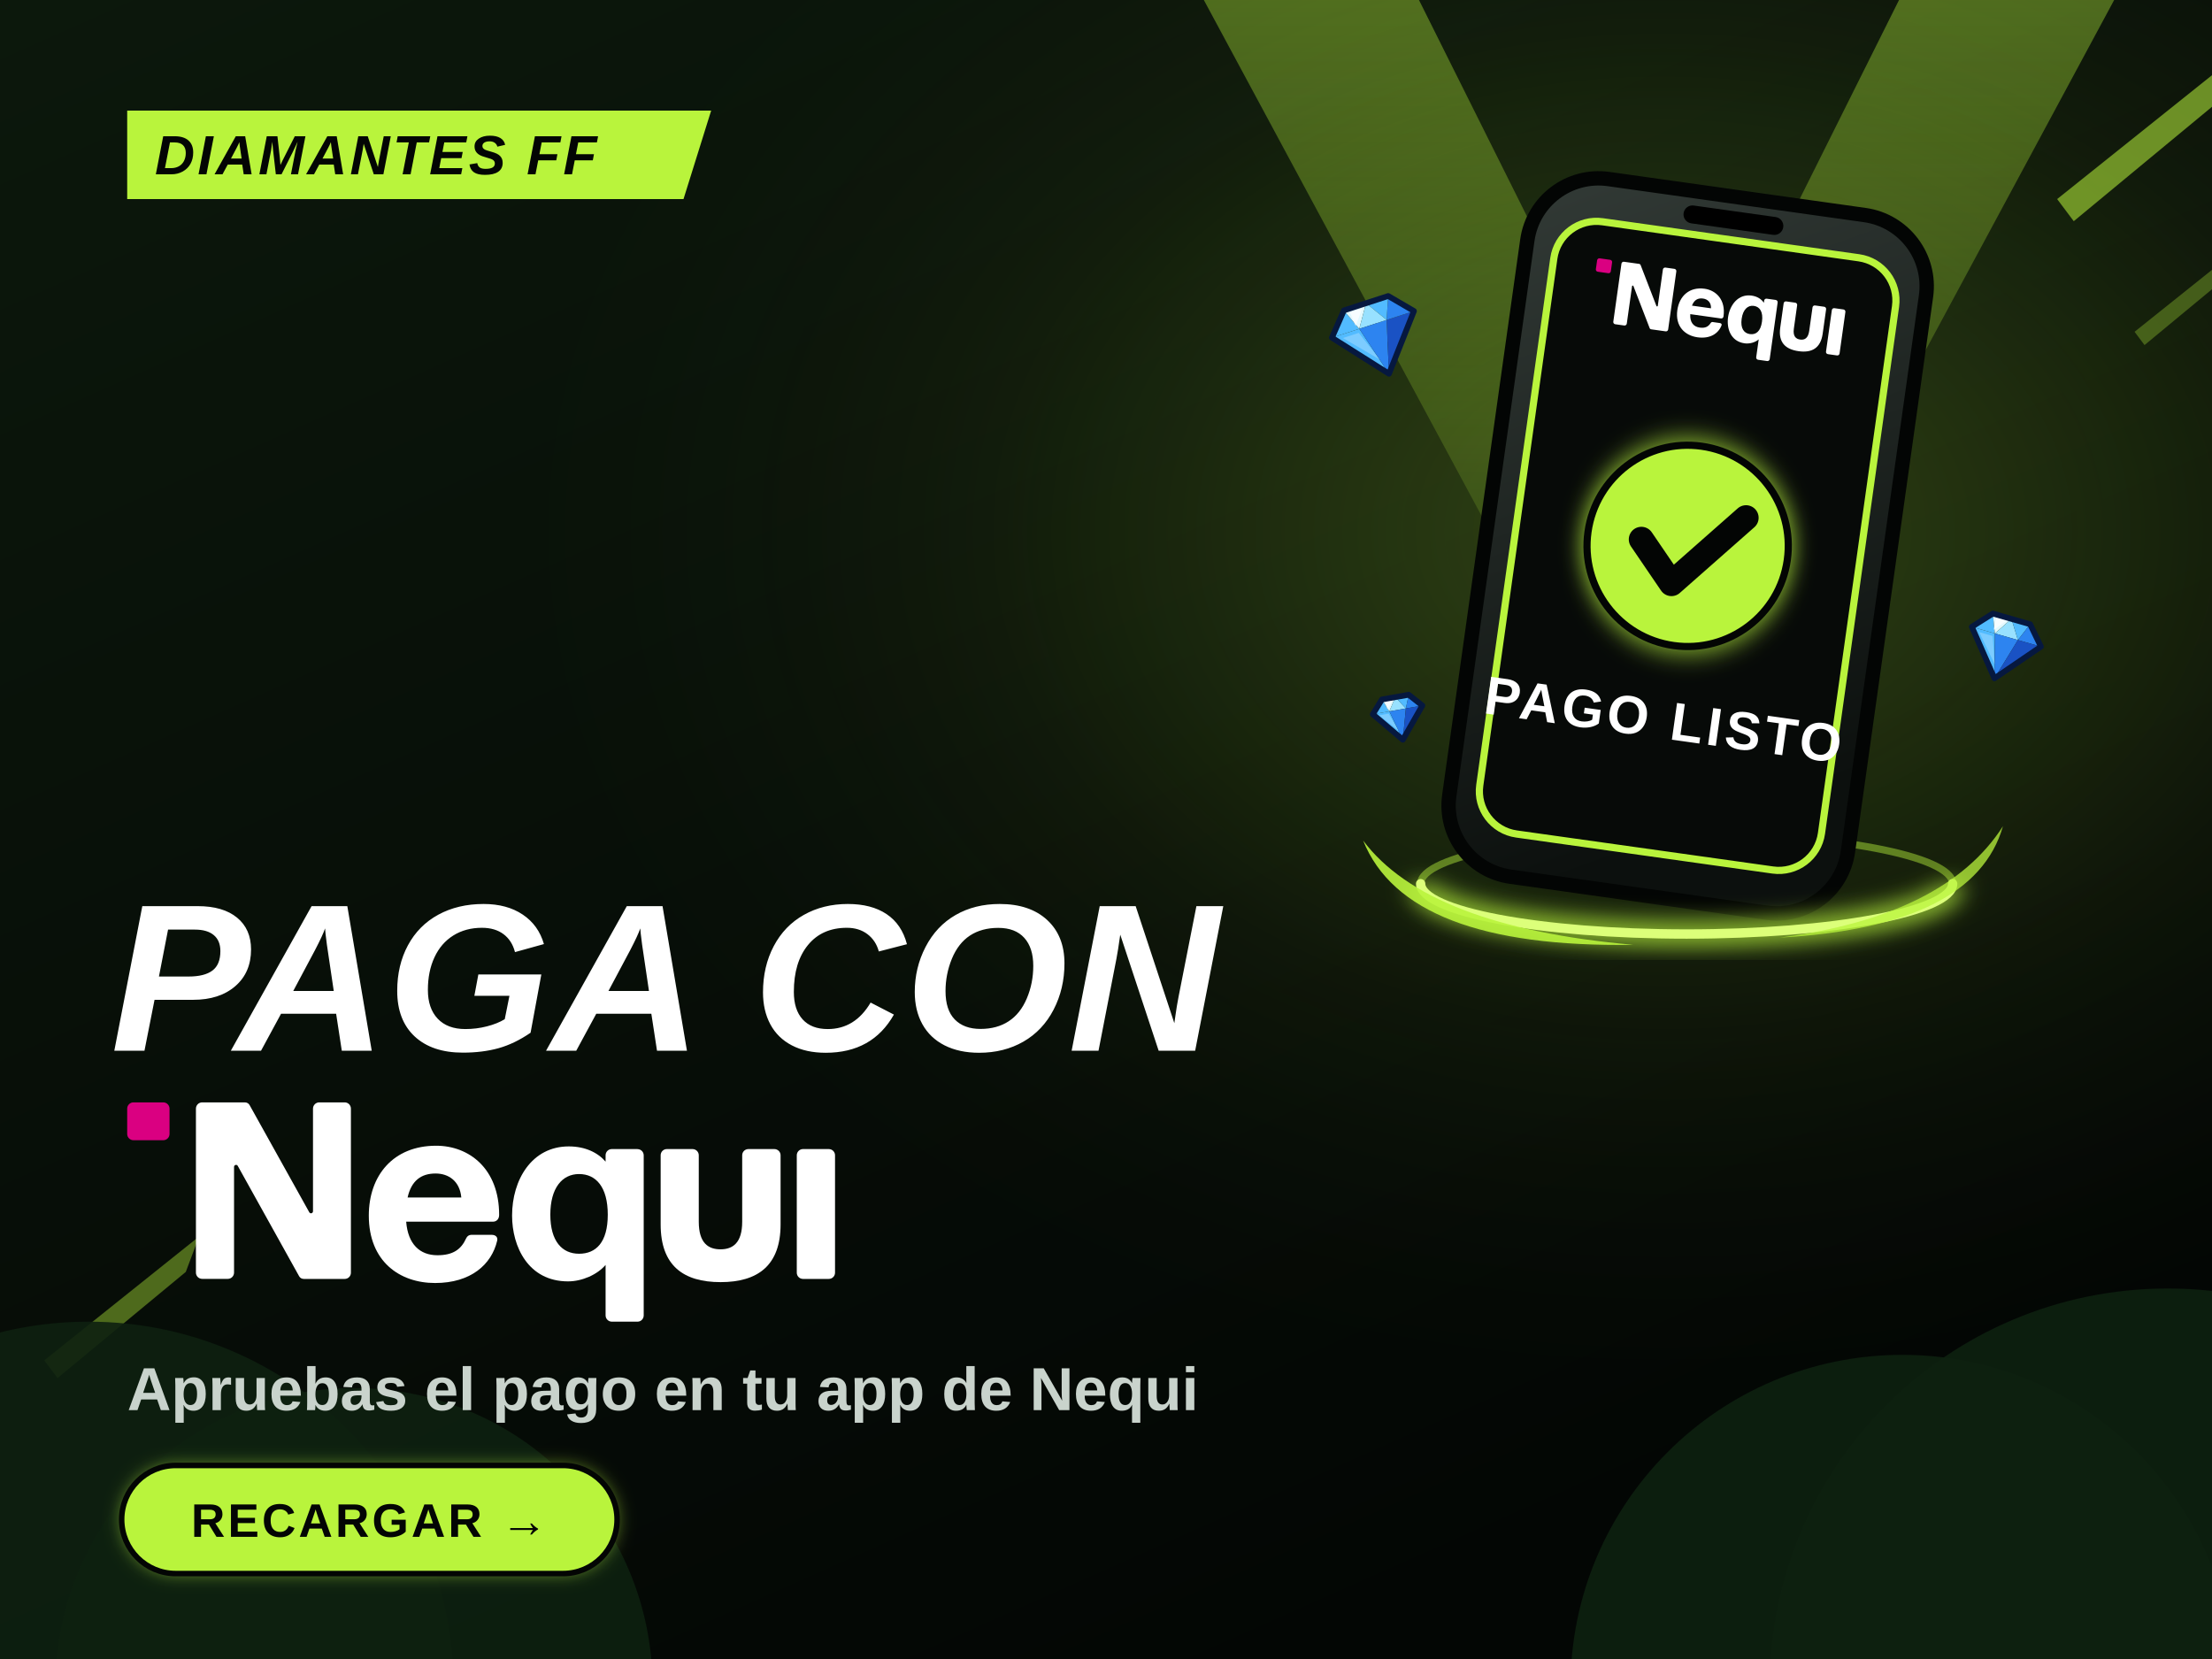
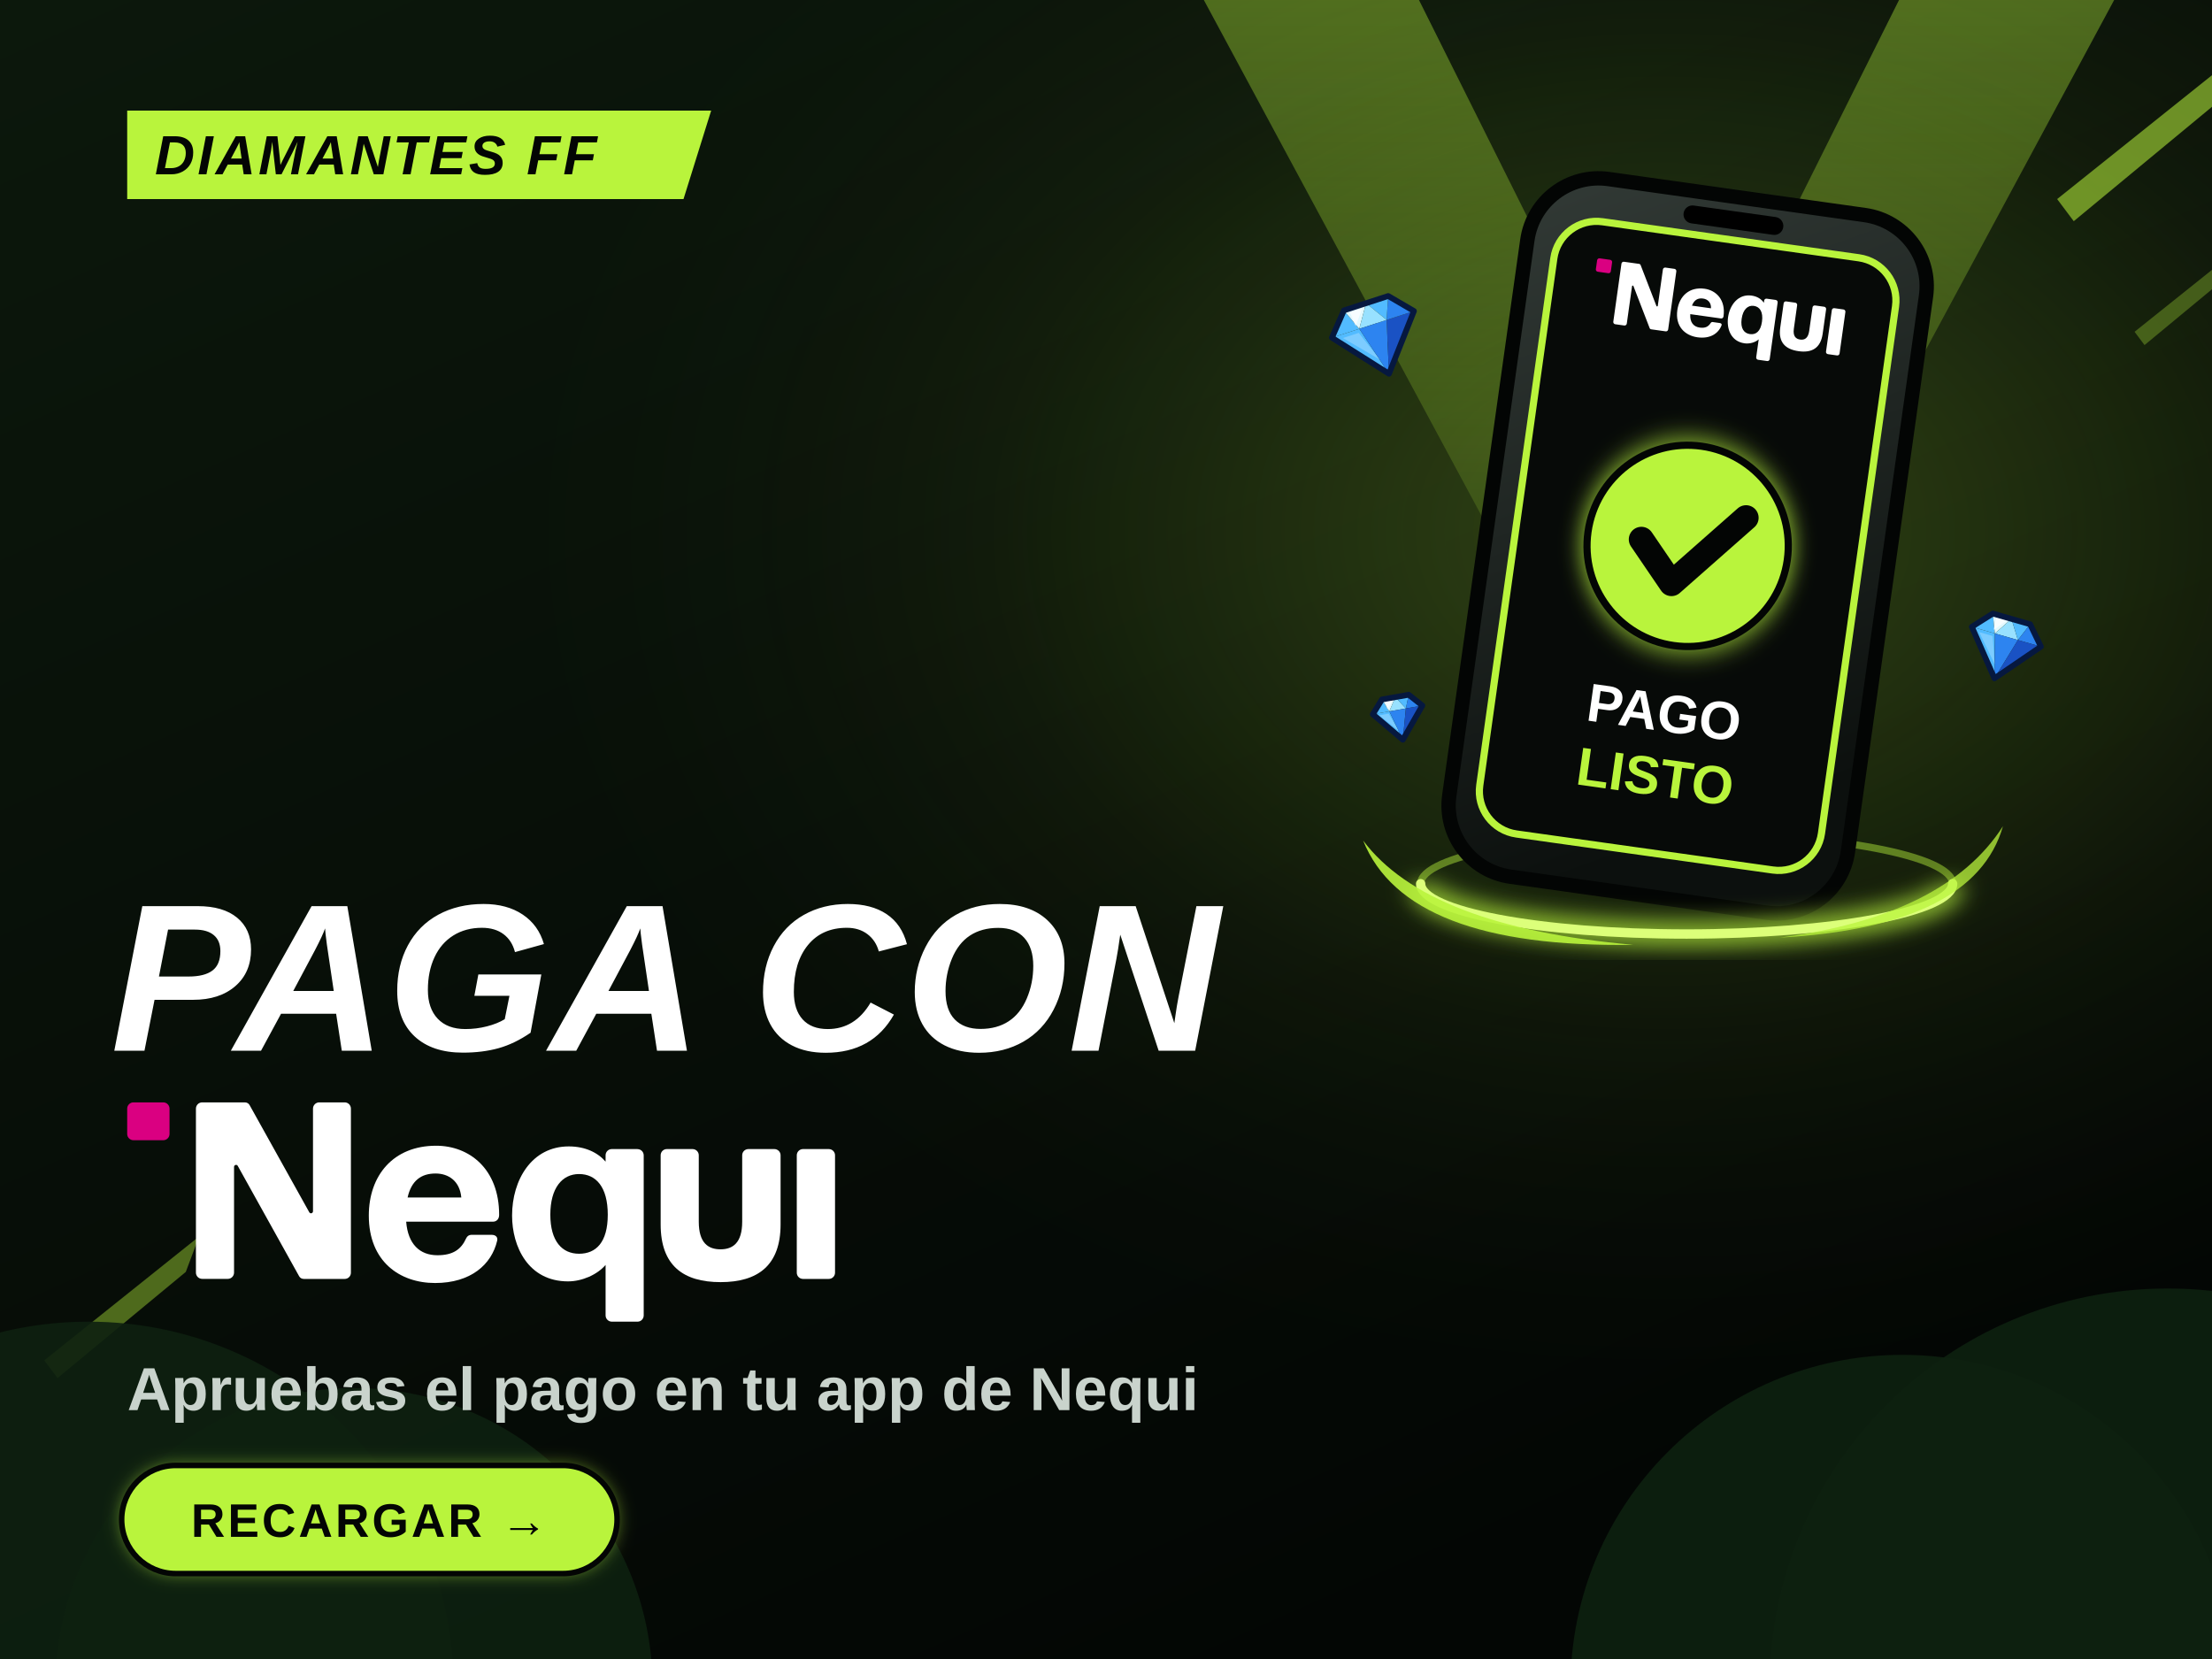
<svg xmlns="http://www.w3.org/2000/svg" viewBox="0 0 800 600" width="800" height="600">
  <defs>
    <linearGradient id="bg" x1="0" y1="0" x2="0.6" y2="1">
      <stop offset="0" stop-color="#0c180c" />
      <stop offset="1" stop-color="#030604" />
    </linearGradient>
    <linearGradient id="v" x1="0" y1="0" x2="0" y2="1">
      <stop offset="0" stop-color="#b9f43c" stop-opacity=".4" />
      <stop offset="1" stop-color="#b9f43c" stop-opacity=".03" />
    </linearGradient>
    <radialGradient id="glow" cx="0.75" cy="0.32" r="0.55">
      <stop offset="0" stop-color="#b9f43c" stop-opacity=".24" />
      <stop offset=".55" stop-color="#b9f43c" stop-opacity=".05" />
      <stop offset="1" stop-color="#000" stop-opacity="0" />
    </radialGradient>
    <radialGradient id="gemglow">
      <stop offset="0" stop-color="#4fc3ff" stop-opacity=".5" />
      <stop offset="1" stop-color="#4fc3ff" stop-opacity="0" />
    </radialGradient>
    <linearGradient id="dark" x1="0" y1="0" x2="0.3" y2="1">
      <stop offset="0" stop-color="#323a36" />
      <stop offset="1" stop-color="#0c100e" />
    </linearGradient>
    <linearGradient id="lid" x1="0" y1="0" x2="0" y2="1">
      <stop offset="0" stop-color="#47524c" />
      <stop offset="1" stop-color="#1b221e" />
    </linearGradient>
    <filter id="soft" x="-50%" y="-50%" width="200%" height="200%">
      <feGaussianBlur stdDeviation="3" />
    </filter>
    <path id="spark" d="M0 -10L2.2 -2.2L10 0L2.2 2.2L0 10L-2.2 2.2L-10 0L-2.2 -2.2Z" fill="#fff" />
  </defs>
  <rect width="800" height="600" fill="url(#bg)" />
  <path d="M430 -10H508.2L600 173.91L691.8 -10H770L613.6 280.5H586.4Z" fill="url(#v)" />
  <rect width="800" height="600" fill="url(#glow)" />
  <path d="M744 72L814 16L808 32L750 80Z" fill="#b9f43c" opacity="0.55" />
  <path d="M772 120L814 86.4L810.4 96L775.6 124.8Z" fill="#b9f43c" opacity="0.3" />
  <path d="M16 492L72 447.2L67.2 460L20.8 498.4Z" fill="#b9f43c" opacity="0.4" />
  <circle cx="32" cy="610" r="132" fill="#0d200f" opacity=".9" />
  <circle cx="128" cy="610" r="108" fill="#0d200f" opacity=".9" />
  <circle cx="688" cy="610" r="120" fill="#0d200f" opacity=".9" />
  <circle cx="784" cy="610" r="144" fill="#0d200f" opacity=".9" />
  <g transform="translate(610 200) scale(1.3)">
    <path d="M-74 92A74 14 0 0 1 74 92" fill="none" stroke="#b9f43c" stroke-opacity=".45" stroke-width="2" />
    <g transform="rotate(8)">
      <rect x="-56" y="-100" width="112" height="196" rx="20" fill="url(#dark)" stroke="#030504" stroke-width="4" />
      <rect x="-48" y="-88" width="96" height="172" rx="12" fill="#070a08" stroke="#b9f43c" stroke-width="2" />
      <rect x="-14" y="-96" width="28" height="5" rx="2.5" fill="#000" />
      <g transform="translate(-36 -78) scale(0.6769231)">
        <rect x="0" y="0.28" width="6.22" height="5.56" rx="0.92" fill="#DA0081" />
        <path d="M31.99 0.28H28.22C27.7 0.28 27.3 0.7 27.3 1.2V16.28C27.3 16.58 26.9 16.7 26.75 16.42L17.99 0.69C17.85 0.43 17.59 0.28 17.28 0.28H11.02C10.5 0.28 10.1 0.7 10.1 1.2V25.29C10.1 25.81 10.52 26.21 11.02 26.21H14.79C15.3 26.21 15.7 25.79 15.7 25.29V9.76C15.7 9.46 16.11 9.34 16.25 9.62L25.26 25.82C25.4 26.08 25.66 26.22 25.96 26.22H31.96C32.47 26.22 32.87 25.81 32.87 25.31V1.2C32.87 0.69 32.46 0.28 31.96 0.28Z" fill="#fff" />
        <path d="M54.65 16.81C54.65 10.02 50.24 6.65 45.39 6.65C39.09 6.65 35.5 11.02 35.5 16.92C35.5 23.63 40.01 26.82 45.24 26.82C50.48 26.82 53.54 24.11 54.36 20.6C54.47 20.15 54.21 19.74 53.54 19.74H50.57C50.24 19.74 49.95 19.92 49.8 20.26C49.06 21.89 47.87 22.74 45.58 22.74C42.99 22.74 41.25 21.11 40.99 17.81H53.73C54.28 17.81 54.65 17.41 54.65 16.81ZM41.2 14.25C41.75 11.81 43.16 10.73 45.31 10.73C47.22 10.73 48.87 11.84 49.09 14.25H41.2Z" fill="#fff" />
        <path d="M103.08 7.14H99.3C98.79 7.14 98.38 7.55 98.38 8.05V25.31C98.38 25.81 98.79 26.22 99.3 26.22H103.08C103.59 26.22 104 25.81 104 25.31V8.05C104 7.55 103.59 7.14 103.08 7.14Z" fill="#fff" />
        <path d="M74.98 7.14H71.21C70.69 7.14 70.29 7.55 70.29 8.05V8.99C69.16 7.67 67.31 6.75 64.88 6.75C59.43 6.75 56.55 11.68 56.55 16.91C56.55 21.47 58.92 26.58 64.77 26.58C66.86 26.58 69.08 25.58 70.29 24.16V31.58C70.29 32.09 70.71 32.5 71.21 32.5H74.98C75.49 32.5 75.89 32.08 75.89 31.58V8.07C75.89 7.55 75.48 7.15 74.98 7.15ZM66.39 22.52C63.91 22.52 62.17 20.69 62.17 16.78C62.17 12.86 63.91 10.81 66.39 10.81C68.87 10.81 70.61 12.7 70.61 16.78C70.61 20.86 68.87 22.52 66.39 22.52Z" fill="#fff" />
        <path d="M95.05 7.14H91.28C90.76 7.14 90.36 7.55 90.36 8.05V17.81C90.36 20.95 88.96 21.87 87.17 21.87C85.38 21.87 83.98 20.95 83.98 17.81V8.05C83.98 7.54 83.56 7.14 83.06 7.14H79.29C78.78 7.14 78.38 7.55 78.38 8.05V18.21C78.38 24.26 81.71 26.69 87.19 26.69C92.66 26.69 96 24.24 96 18.21V8.05C96 7.54 95.58 7.14 95.08 7.14Z" fill="#fff" />
      </g>
      <circle cx="0" cy="-2" r="30" fill="#b9f43c" filter="url(#soft)" opacity=".7" />
      <circle cx="0" cy="-2" r="28" fill="#b9f43c" stroke="#030504" stroke-width="2" />
      <path d="M-13 -2L-3 9L15 -12" fill="none" stroke="#030504" stroke-width="7" stroke-linecap="round" stroke-linejoin="round" />
-       <text x="0" y="52" font-family="Arial Black, Arial, Helvetica, sans-serif" font-weight="900" font-size="15" fill="#fff" text-anchor="middle" letter-spacing="1">PAGO LISTO</text>
+       <text x="0" y="50" font-family="Arial Black, Arial, Helvetica, sans-serif" font-weight="900" font-size="15" fill="#fff" text-anchor="middle">PAGO</text>
+       <text x="0" y="68" font-family="Arial Black, Arial, Helvetica, sans-serif" font-weight="900" font-size="15" fill="#b9f43c" text-anchor="middle">LISTO</text>
    </g>
    <g transform="rotate(-18 -86 -59.68)" stroke-linejoin="round">
      <path d="M-92.48 -70L-98 -63.808L-90 -63.808Z" fill="#52bbff" />
      <path d="M-92.48 -70L-86 -70L-90 -63.808Z" fill="#e3f9ff" />
      <path d="M-86 -70L-90 -63.808L-82 -63.808Z" fill="#98e1ff" />
      <path d="M-86 -70L-79.52 -70L-82 -63.808Z" fill="#52bbff" />
      <path d="M-79.52 -70L-74 -63.808L-82 -63.808Z" fill="#2d84f0" />
      <path d="M-98 -63.808L-90 -63.808L-86 -49.36Z" fill="#52bbff" />
      <path d="M-90 -63.808L-82 -63.808L-86 -49.36Z" fill="#2d84f0" />
      <path d="M-82 -63.808L-74 -63.808L-86 -49.36Z" fill="#1a52c4" />
      <path d="M-91.04 -68.968L-87.44 -68.968L-90.72 -64.84Z" fill="#fff" opacity=".7" />
      <path d="M-95.12 -62.776L-90.48 -62.776L-87.2 -53.901Z" fill="#fff" opacity=".25" />
      <path d="M-92.48 -70H-79.52L-74 -63.808L-86 -49.36L-98 -63.808Z" fill="none" stroke="#06183f" stroke-width="1.6" />
    </g>
    <g transform="rotate(16 88 26.6)" stroke-linejoin="round">
      <path d="M82.6 18L78 23.16L84.667 23.16Z" fill="#52bbff" />
      <path d="M82.6 18L88 18L84.667 23.16Z" fill="#e3f9ff" />
      <path d="M88 18L84.667 23.16L91.333 23.16Z" fill="#98e1ff" />
      <path d="M88 18L93.4 18L91.333 23.16Z" fill="#52bbff" />
      <path d="M93.4 18L98 23.16L91.333 23.16Z" fill="#2d84f0" />
      <path d="M78 23.16L84.667 23.16L88 35.2Z" fill="#52bbff" />
      <path d="M84.667 23.16L91.333 23.16L88 35.2Z" fill="#2d84f0" />
      <path d="M91.333 23.16L98 23.16L88 35.2Z" fill="#1a52c4" />
      <path d="M83.8 18.86L86.8 18.86L84.067 22.3Z" fill="#fff" opacity=".7" />
      <path d="M80.4 24.02L84.267 24.02L87 31.416Z" fill="#fff" opacity=".25" />
      <path d="M82.6 18H93.4L98 23.16L88 35.2L78 23.16Z" fill="none" stroke="#06183f" stroke-width="1.6" />
    </g>
    <g transform="rotate(-10 -80 46.02)" stroke-linejoin="round">
      <path d="M-83.78 40L-87 43.612L-82.333 43.612Z" fill="#52bbff" />
      <path d="M-83.78 40L-80 40L-82.333 43.612Z" fill="#e3f9ff" />
      <path d="M-80 40L-82.333 43.612L-77.667 43.612Z" fill="#98e1ff" />
      <path d="M-80 40L-76.22 40L-77.667 43.612Z" fill="#52bbff" />
      <path d="M-76.22 40L-73 43.612L-77.667 43.612Z" fill="#2d84f0" />
      <path d="M-87 43.612L-82.333 43.612L-80 52.04Z" fill="#52bbff" />
      <path d="M-82.333 43.612L-77.667 43.612L-80 52.04Z" fill="#2d84f0" />
      <path d="M-77.667 43.612L-73 43.612L-80 52.04Z" fill="#1a52c4" />
      <path d="M-82.94 40.602L-80.84 40.602L-82.753 43.01Z" fill="#fff" opacity=".7" />
      <path d="M-85.32 44.214L-82.613 44.214L-80.7 49.391Z" fill="#fff" opacity=".25" />
      <path d="M-83.78 40H-76.22L-73 43.612L-80 52.04L-87 43.612Z" fill="none" stroke="#06183f" stroke-width="1.6" />
    </g>
    <path d="M-74 92A74 14 0 0 0 74 92" fill="none" stroke="#b9f43c" stroke-width="7" filter="url(#soft)" opacity=".75" />
    <path d="M-74 92A74 14 0 0 0 74 92" fill="none" stroke="#dcff7a" stroke-width="2.6" stroke-linecap="round" />
    <path d="M-90 80Q-78 110 -14.8 109Q-72 104 -90 80Z" fill="#b9f43c" opacity=".9" />
    <path d="M88 76Q80 104 25.9 107Q72 101 88 76Z" fill="#b9f43c" opacity=".75" />
  </g>
  <g transform="translate(46 40)">
    <path d="M0 0H211.2L201.2 32H0Z" fill="#b9f43c" />
    <text x="10" y="23.04" font-family="Arial Black, Arial, Helvetica, sans-serif" font-weight="900" font-style="italic" font-size="20" fill="#030504" letter-spacing="1">DIAMANTES FF</text>
  </g>
  <text x="40" y="380" font-family="Arial Black, Arial, Helvetica, sans-serif" font-weight="900" font-style="italic" font-size="76" fill="#fff">PAGA CON</text>
  <g transform="translate(46 398) scale(2.461538)">
    <rect x="0" y="0.28" width="6.22" height="5.56" rx="0.92" fill="#DA0081" />
    <path d="M31.99 0.28H28.22C27.7 0.28 27.3 0.7 27.3 1.2V16.28C27.3 16.58 26.9 16.7 26.75 16.42L17.99 0.69C17.85 0.43 17.59 0.28 17.28 0.28H11.02C10.5 0.28 10.1 0.7 10.1 1.2V25.29C10.1 25.81 10.52 26.21 11.02 26.21H14.79C15.3 26.21 15.7 25.79 15.7 25.29V9.76C15.7 9.46 16.11 9.34 16.25 9.62L25.26 25.82C25.4 26.08 25.66 26.22 25.96 26.22H31.96C32.47 26.22 32.87 25.81 32.87 25.31V1.2C32.87 0.69 32.46 0.28 31.96 0.28Z" fill="#fff" />
    <path d="M54.65 16.81C54.65 10.02 50.24 6.65 45.39 6.65C39.09 6.65 35.5 11.02 35.5 16.92C35.5 23.63 40.01 26.82 45.24 26.82C50.48 26.82 53.54 24.11 54.36 20.6C54.47 20.15 54.21 19.74 53.54 19.74H50.57C50.24 19.74 49.95 19.92 49.8 20.26C49.06 21.89 47.87 22.74 45.58 22.74C42.99 22.74 41.25 21.11 40.99 17.81H53.73C54.28 17.81 54.65 17.41 54.65 16.81ZM41.2 14.25C41.75 11.81 43.16 10.73 45.31 10.73C47.22 10.73 48.87 11.84 49.09 14.25H41.2Z" fill="#fff" />
    <path d="M103.08 7.14H99.3C98.79 7.14 98.38 7.55 98.38 8.05V25.31C98.38 25.81 98.79 26.22 99.3 26.22H103.08C103.59 26.22 104 25.81 104 25.31V8.05C104 7.55 103.59 7.14 103.08 7.14Z" fill="#fff" />
    <path d="M74.98 7.14H71.21C70.69 7.14 70.29 7.55 70.29 8.05V8.99C69.16 7.67 67.31 6.75 64.88 6.75C59.43 6.75 56.55 11.68 56.55 16.91C56.55 21.47 58.92 26.58 64.77 26.58C66.86 26.58 69.08 25.58 70.29 24.16V31.58C70.29 32.09 70.71 32.5 71.21 32.5H74.98C75.49 32.5 75.89 32.08 75.89 31.58V8.07C75.89 7.55 75.48 7.15 74.98 7.15ZM66.39 22.52C63.91 22.52 62.17 20.69 62.17 16.78C62.17 12.86 63.91 10.81 66.39 10.81C68.87 10.81 70.61 12.7 70.61 16.78C70.61 20.86 68.87 22.52 66.39 22.52Z" fill="#fff" />
    <path d="M95.05 7.14H91.28C90.76 7.14 90.36 7.55 90.36 8.05V17.81C90.36 20.95 88.96 21.87 87.17 21.87C85.38 21.87 83.98 20.95 83.98 17.81V8.05C83.98 7.54 83.56 7.14 83.06 7.14H79.29C78.78 7.14 78.38 7.55 78.38 8.05V18.21C78.38 24.26 81.71 26.69 87.19 26.69C92.66 26.69 96 24.24 96 18.21V8.05C96 7.54 95.58 7.14 95.08 7.14Z" fill="#fff" />
  </g>
  <text x="46" y="510" font-family="Arial, Helvetica, sans-serif" font-weight="700" font-size="22" fill="#c9d3cc" text-anchor="start">Apruebas el pago en tu app de Nequi</text>
  <g transform="translate(44 530)">
    <rect width="179.18" height="39.1" rx="19.55" fill="#b9f43c" filter="url(#soft)" opacity=".55" />
    <rect width="179.18" height="39.1" rx="19.55" fill="#b9f43c" stroke="#030504" stroke-width="2" />
    <text x="89.59" y="25.806" font-family="Arial Black, Arial, Helvetica, sans-serif" font-weight="900" font-size="17" fill="#030504" text-anchor="middle" letter-spacing="1">RECARGAR  →</text>
  </g>
</svg>
